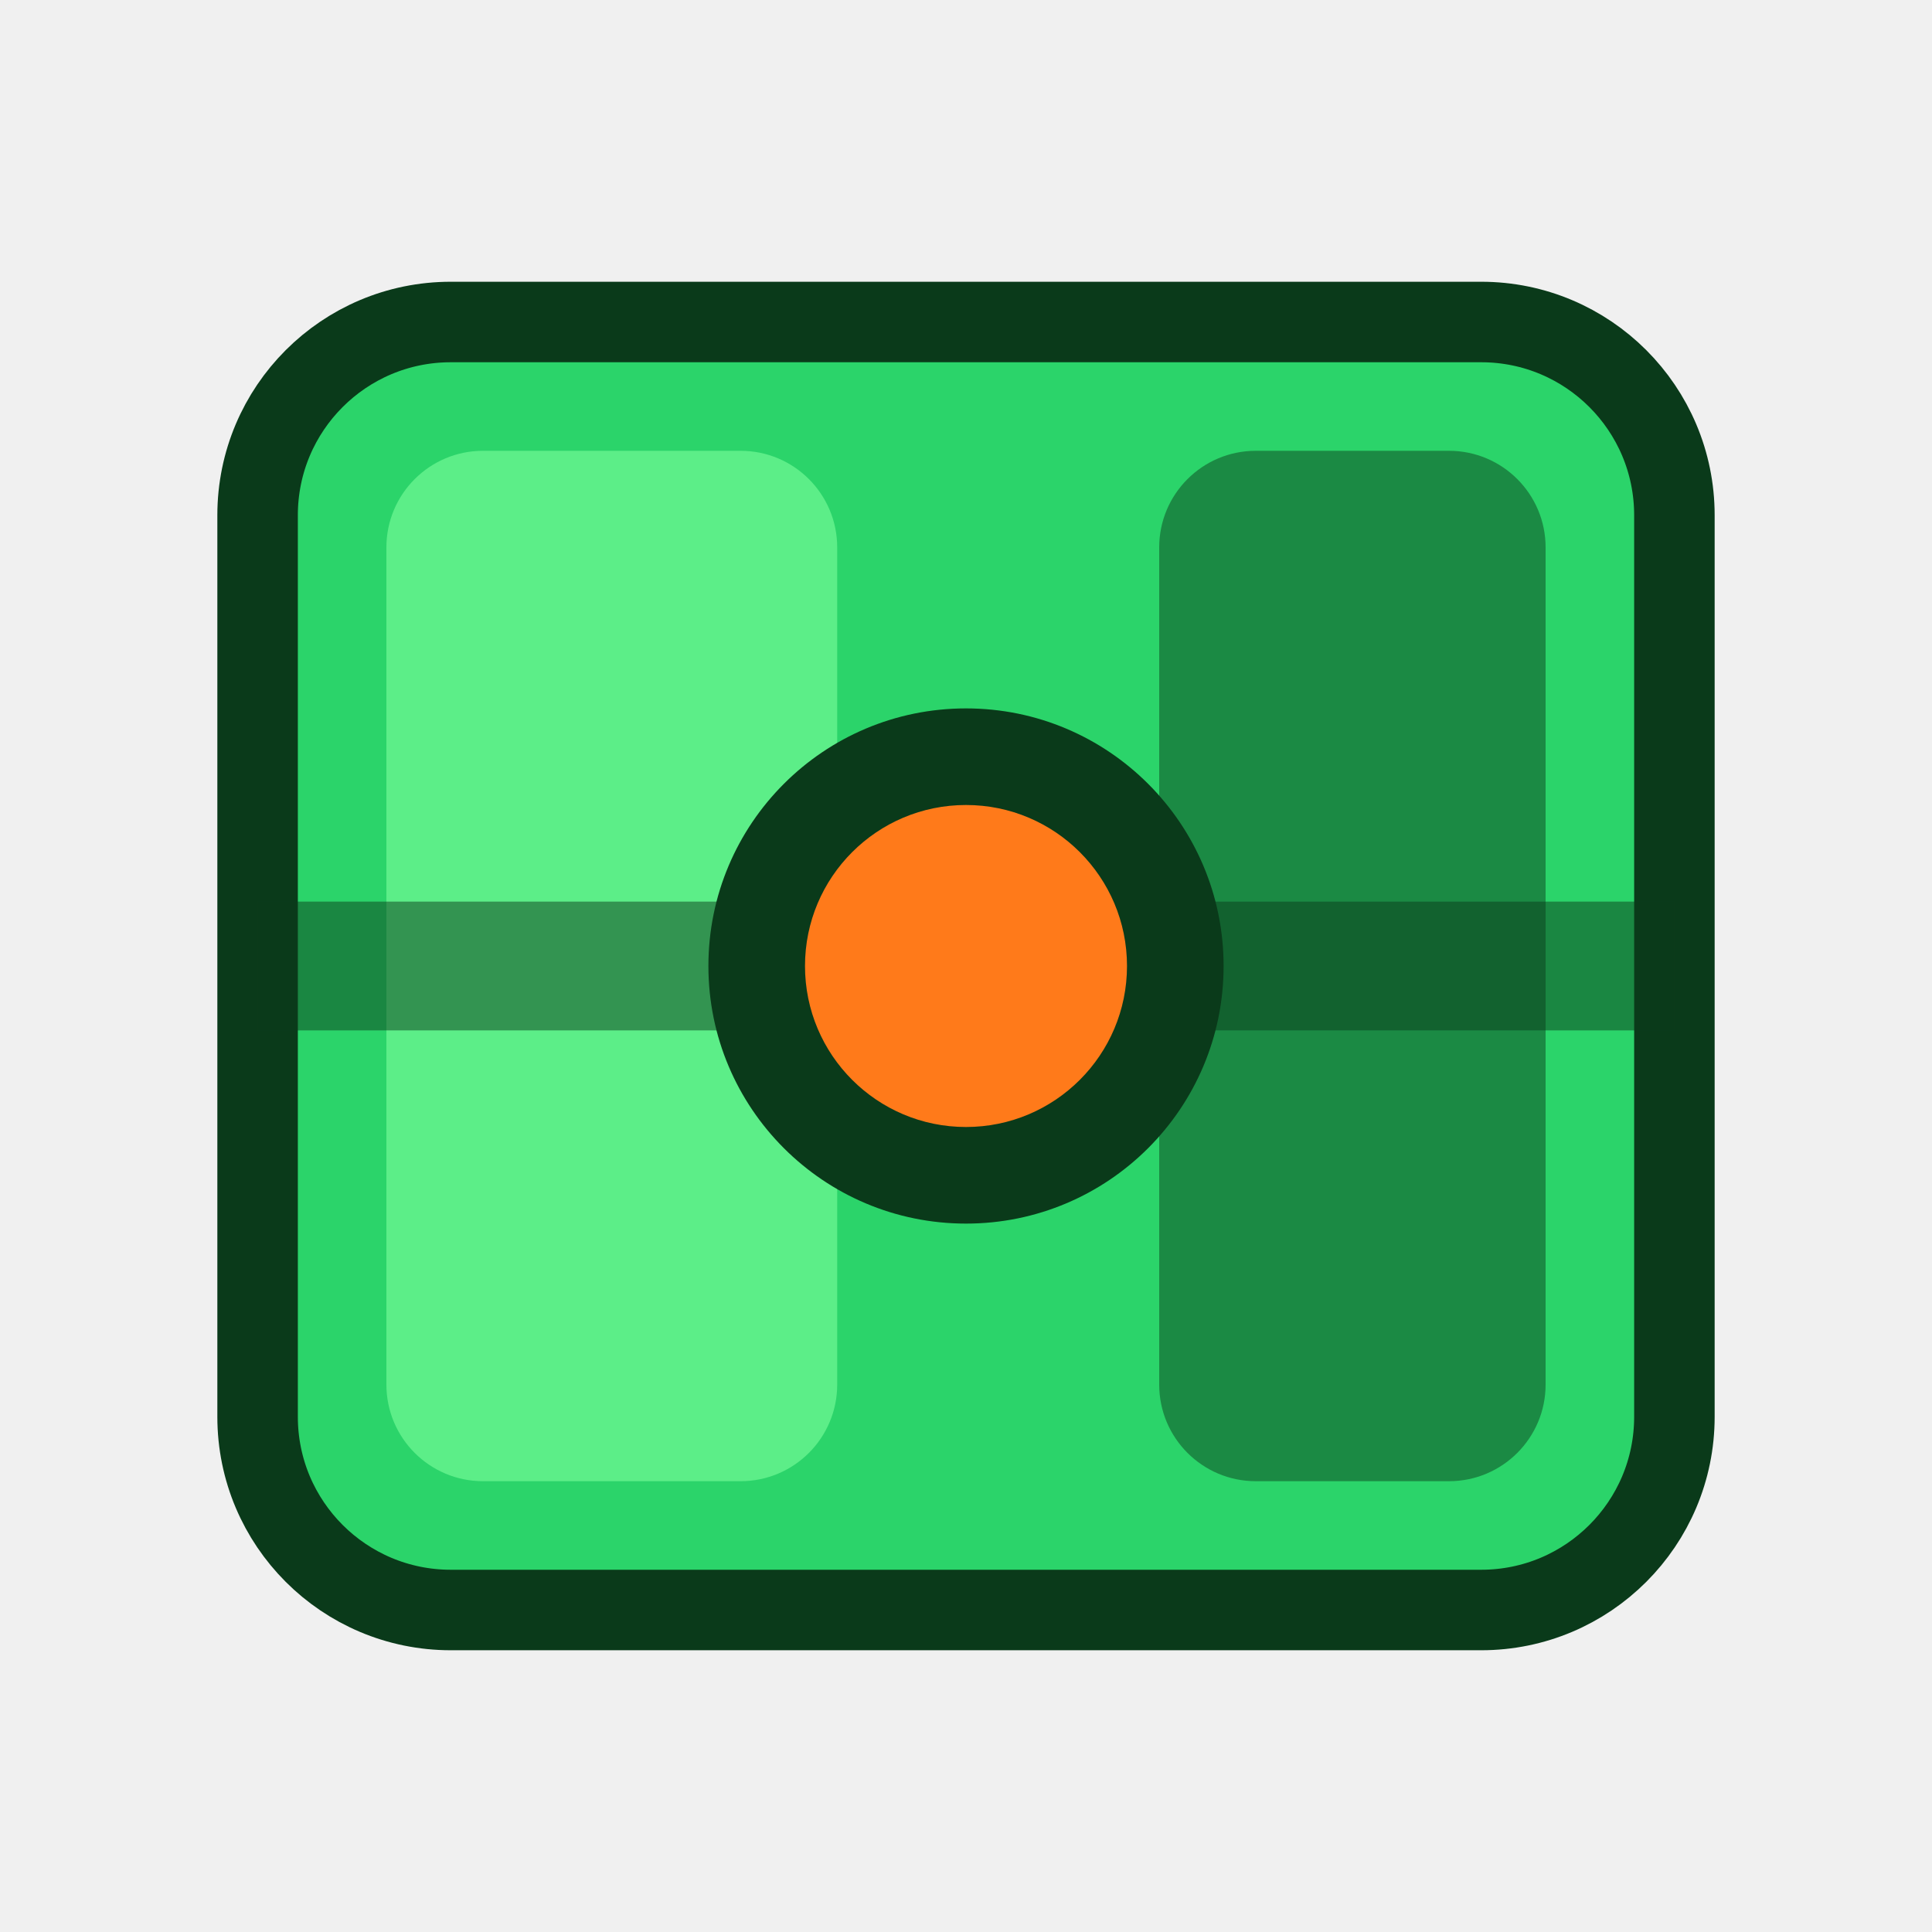
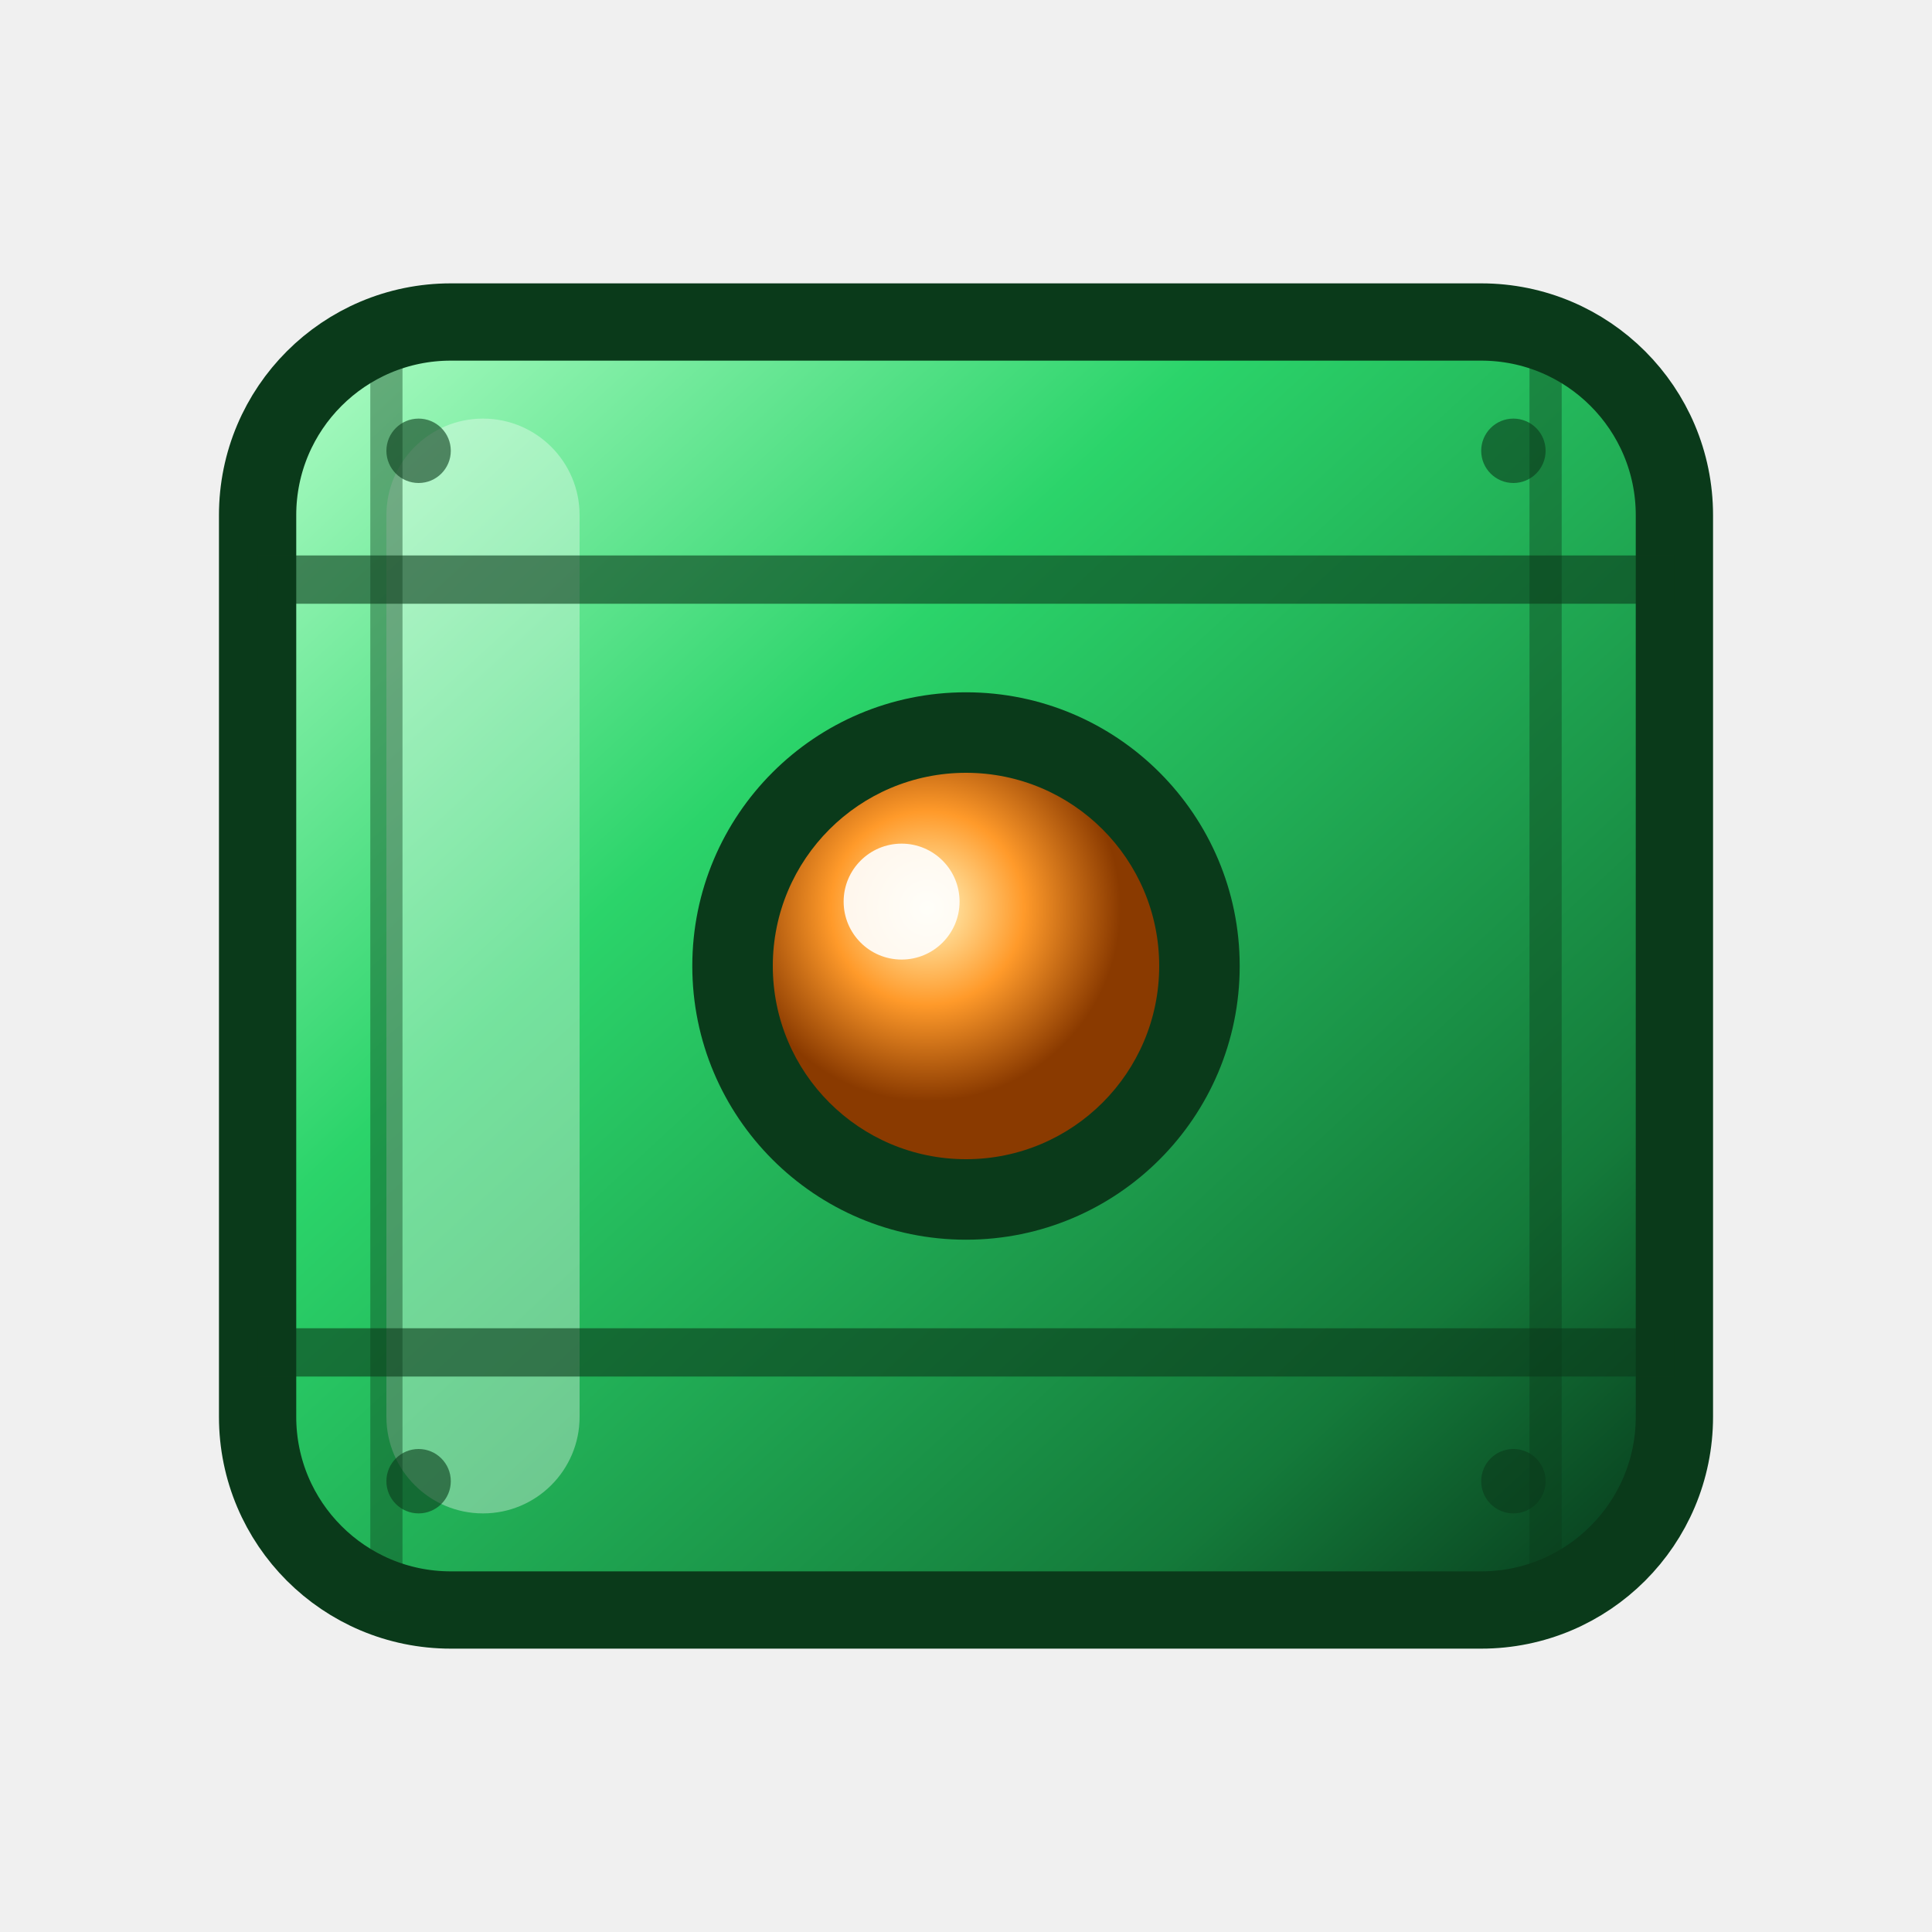
<svg xmlns="http://www.w3.org/2000/svg" viewBox="0 0 60 60">
-   <rect x="8" y="10" width="44" height="40" rx="6" fill="#2bd46a" stroke="#0a3a1a" stroke-width="2.5" />
-   <rect x="12" y="14" width="14" height="32" rx="3" fill="#7dff9c" opacity="0.6" />
-   <rect x="36" y="14" width="12" height="32" rx="3" fill="#1b8a44" />
-   <rect x="8" y="28" width="44" height="4" fill="#0a3a1a" opacity="0.5" />
-   <circle cx="30" cy="30" r="8" fill="#0a3a1a" />
-   <circle cx="30" cy="30" r="5" fill="#ff7a1a" />
+   <defs>
+     <linearGradient id="cg-box" x1="0" y1="0" x2="1" y2="1">
+       <stop offset="0" stop-color="#b8ffcc" />
+       <stop offset="0.35" stop-color="#2bd46a" />
+       <stop offset="0.8" stop-color="#147a3a" />
+       <stop offset="1" stop-color="#063218" />
+     </linearGradient>
+     <radialGradient id="cg-light" cx="0.4" cy="0.35">
+       <stop offset="0" stop-color="#fff6c0" />
+       <stop offset="0.5" stop-color="#ff9a2a" />
+       <stop offset="1" stop-color="#8a3a00" />
+     </radialGradient>
+   </defs>
+   <rect x="8" y="10" width="44" height="40" rx="6" fill="url(#cg-box)" stroke="#0a3a1a" stroke-width="2.4" />
+   <rect x="12" y="13" width="6" height="34" rx="3" fill="#ffffff" opacity="0.35" />
+   <path d="M8 18 L52 18 M8 42 L52 42" stroke="#0a3a1a" stroke-width="1.5" opacity="0.6" />
+   <path d="M12 10 L12 50 M48 10 L48 50" stroke="#0a3a1a" stroke-width="1" opacity="0.4" />
+   <g fill="#0a3a1a" opacity="0.6">
+     <circle cx="13" cy="14" r="1" />
+     <circle cx="47" cy="14" r="1" />
+     <circle cx="13" cy="46" r="1" />
+     <circle cx="47" cy="46" r="1" />
+   </g>
+   <circle cx="30" cy="30" r="8.5" fill="#0a3a1a" />
+   <circle cx="30" cy="30" r="6" fill="url(#cg-light)" />
+   <circle cx="28" cy="28" r="1.8" fill="#ffffff" opacity="0.9" />
</svg>
